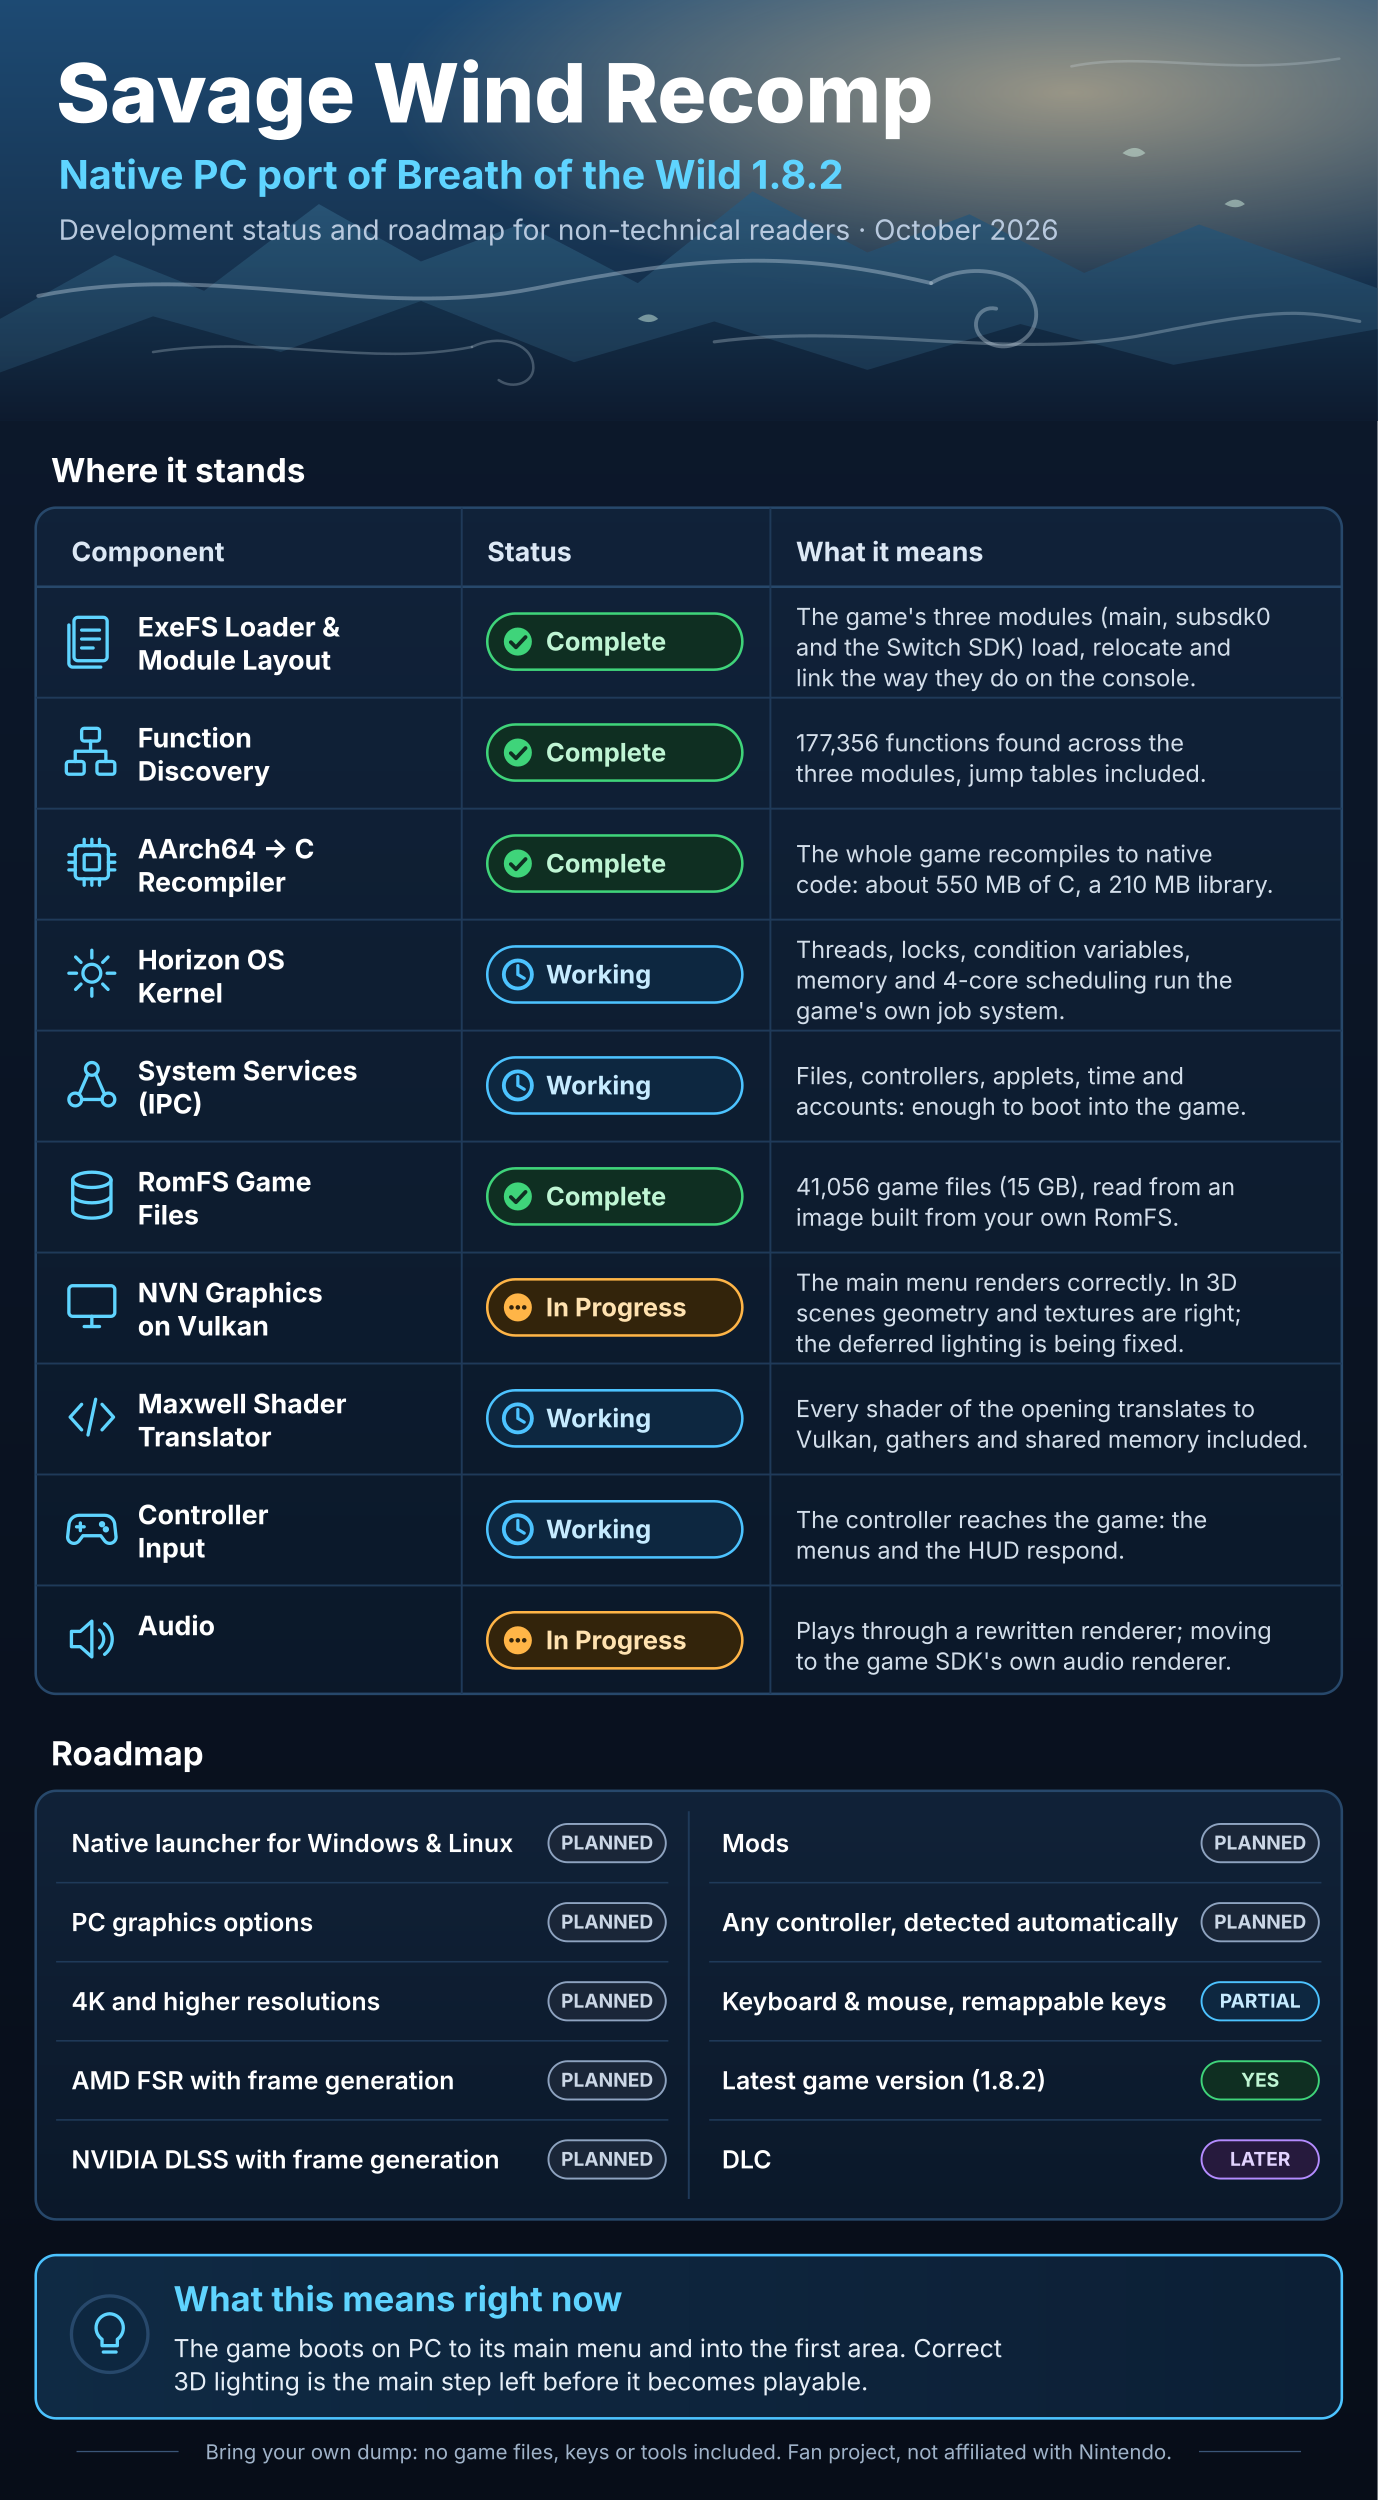
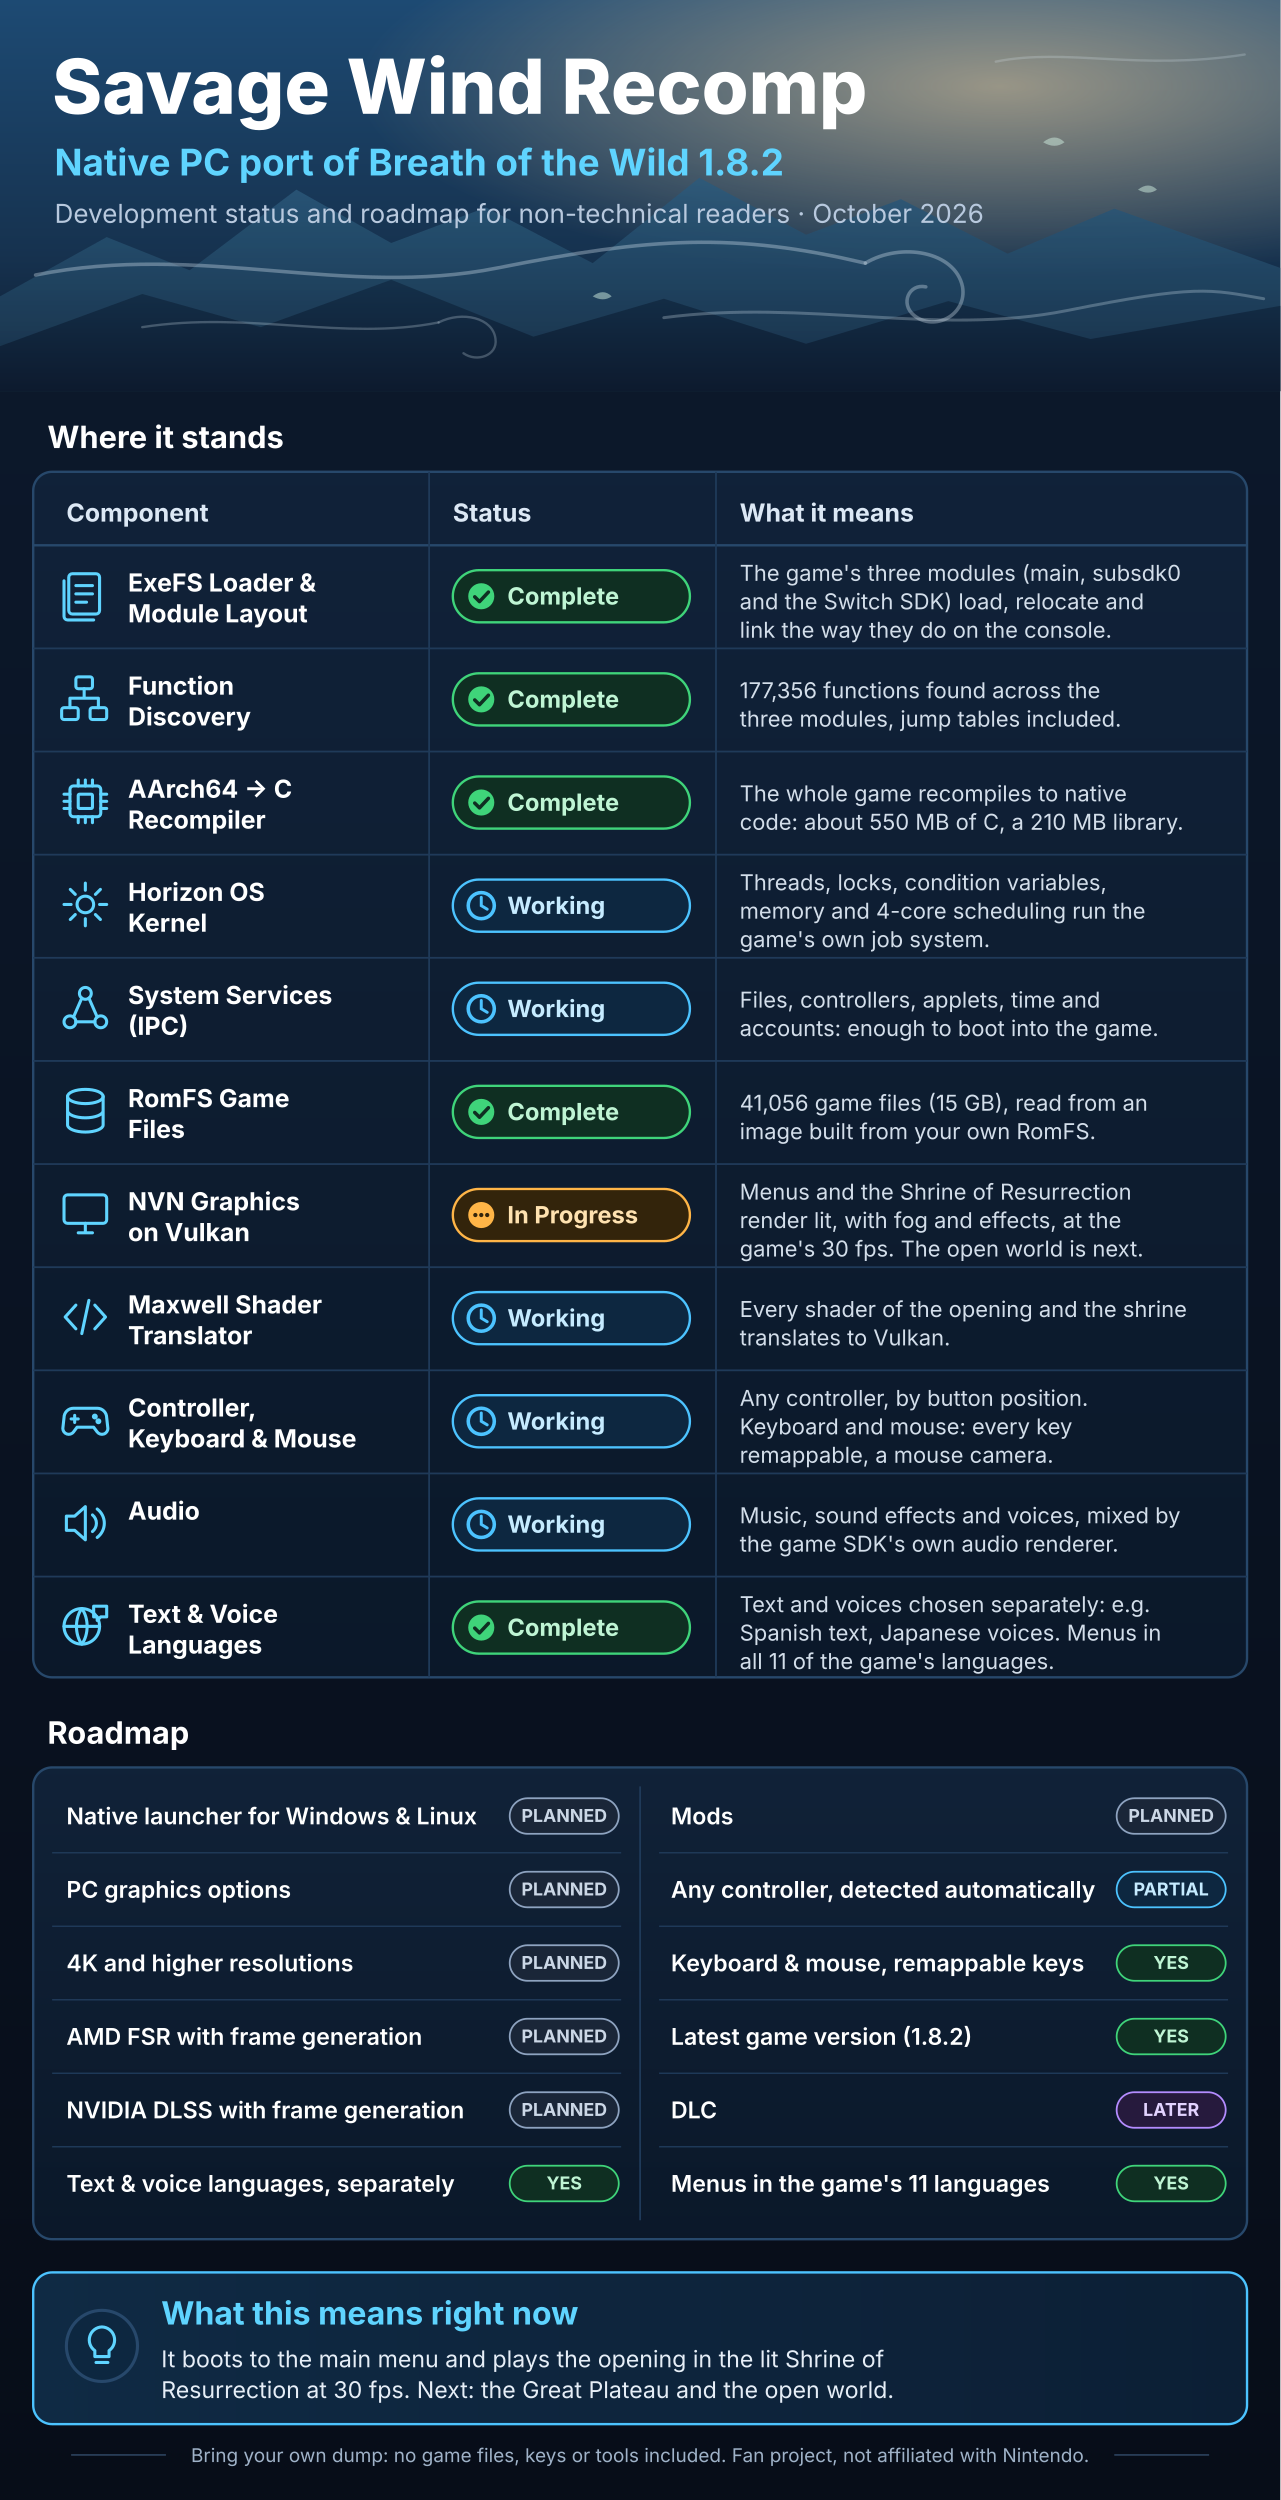
- <svg xmlns="http://www.w3.org/2000/svg" width="1080" height="1960" viewBox="0 0 1080 1960" font-family="Segoe UI, Inter, Helvetica Neue, Arial, sans-serif">
+ <svg xmlns="http://www.w3.org/2000/svg" width="1080" height="2109" viewBox="0 0 1080 2109" font-family="Segoe UI, Inter, Helvetica Neue, Arial, sans-serif">
  <defs>
    <linearGradient id="bg" x1="0" y1="0" x2="0" y2="1">
      <stop offset="0" stop-color="#0d1a2e" />
      <stop offset="1" stop-color="#070d18" />
    </linearGradient>
    <linearGradient id="sky" x1="0" y1="0" x2="0" y2="1">
      <stop offset="0" stop-color="#1d4a73" />
      <stop offset="0.65" stop-color="#16324f" />
      <stop offset="1" stop-color="#0d1a2e" />
    </linearGradient>
    <radialGradient id="glow" cx="0.78" cy="0.22" r="0.5">
      <stop offset="0" stop-color="#ffd9a0" stop-opacity="0.55" />
      <stop offset="1" stop-color="#ffd9a0" stop-opacity="0" />
    </radialGradient>
    <linearGradient id="far" x1="0" y1="0" x2="0" y2="1">
      <stop offset="0" stop-color="#2b5a7c" />
      <stop offset="1" stop-color="#173149" />
    </linearGradient>
    <linearGradient id="near" x1="0" y1="0" x2="0" y2="1">
      <stop offset="0" stop-color="#14304a" />
      <stop offset="1" stop-color="#0d1a2e" />
    </linearGradient>
    <linearGradient id="card" x1="0" y1="0" x2="0" y2="1">
      <stop offset="0" stop-color="#112239" stop-opacity="0.96" />
      <stop offset="1" stop-color="#0b182a" stop-opacity="0.96" />
    </linearGradient>
    <linearGradient id="callout" x1="0" y1="0" x2="1" y2="0">
      <stop offset="0" stop-color="#0f2a44" />
      <stop offset="1" stop-color="#0c1f35" />
    </linearGradient>
  </defs>
-   <rect width="1080" height="1960" fill="url(#bg)" />
+   <rect width="1080" height="2109" fill="url(#bg)" />
  <rect width="1080" height="330" fill="url(#sky)" />
  <rect width="1080" height="330" fill="url(#glow)" />
  <path d="M0 250 L90 200 L160 228 L250 160 L330 205 L410 175 L500 222 L590 150 L680 198 L760 168 L850 214 L940 176 L1080 226 L1080 330 L0 330 Z" fill="url(#far)" opacity="0.85" />
  <path d="M0 292 L120 248 L220 276 L330 236 L450 284 L560 252 L680 290 L800 254 L920 286 L1080 258 L1080 330 L0 330 Z" fill="url(#near)" />
  <g fill="none" stroke="#e8f6ff" stroke-linecap="round">
    <path d="M30 232 C 170 204, 290 252, 420 226 S 620 196, 730 222" stroke-width="3" opacity="0.32" />
    <path d="M730 222 c 30 -18 76 -10 82 20 c 4 24 -24 38 -41 24 c -12 -10 -4 -27 10 -24" stroke-width="3" opacity="0.32" />
    <path d="M560 268 C 680 252, 790 284, 900 262 S 1020 244, 1066 252" stroke-width="2.5" opacity="0.26" />
    <path d="M120 276 C 210 262, 290 288, 370 272" stroke-width="2" opacity="0.24" />
    <path d="M370 272 c 20 -10 46 -4 48 14 c 2 14 -16 20 -27 12" stroke-width="2" opacity="0.24" />
    <path d="M840 52 C 900 40, 960 60, 1050 46" stroke-width="2" opacity="0.2" />
  </g>
  <g fill="#cfeee0" opacity="0.5">
    <path d="M880 120 q 10 -8 18 0 q -8 6 -18 0 z" />
    <path d="M960 160 q 9 -7 16 0 q -7 5 -16 0 z" />
    <path d="M500 250 q 9 -7 16 0 q -7 5 -16 0 z" />
  </g>
  <text x="44" y="96" font-size="64" font-weight="800" fill="#ffffff">Savage Wind Recomp</text>
  <text x="46" y="148" font-size="31" font-weight="700" fill="#5fd4ff">Native PC port of Breath of the Wild 1.8.2</text>
  <text x="46" y="188" font-size="22" fill="#b8c9de">Development status and roadmap for non-technical readers · October 2026</text>
  <text x="40" y="378" font-size="26" font-weight="700" fill="#ffffff">Where it stands</text>
-   <rect x="28" y="398" width="1024" height="930" rx="16" fill="url(#card)" stroke="#27486b" stroke-width="2" />
+   <rect x="28" y="398" width="1024" height="1017" rx="16" fill="url(#card)" stroke="#27486b" stroke-width="2" />
  <g font-size="21" font-weight="700" fill="#dce8f5">
    <text x="56" y="440">Component</text>
    <text x="382" y="440">Status</text>
    <text x="624" y="440">What it means</text>
  </g>
  <line x1="28" y1="460" x2="1052" y2="460" stroke="#27486b" stroke-width="2" />
-   <line x1="362" y1="398" x2="362" y2="1328" stroke="#1f3a59" stroke-width="1.5" />
-   <line x1="604" y1="398" x2="604" y2="1328" stroke="#1f3a59" stroke-width="1.5" />
+   <line x1="362" y1="398" x2="362" y2="1415" stroke="#1f3a59" stroke-width="1.5" />
+   <line x1="604" y1="398" x2="604" y2="1415" stroke="#1f3a59" stroke-width="1.5" />
  <g stroke="#1f3a59" stroke-width="1.5">
    <line x1="28" y1="547" x2="1052" y2="547" />
    <line x1="28" y1="634" x2="1052" y2="634" />
    <line x1="28" y1="721" x2="1052" y2="721" />
    <line x1="28" y1="808" x2="1052" y2="808" />
    <line x1="28" y1="895" x2="1052" y2="895" />
    <line x1="28" y1="982" x2="1052" y2="982" />
    <line x1="28" y1="1069" x2="1052" y2="1069" />
    <line x1="28" y1="1156" x2="1052" y2="1156" />
    <line x1="28" y1="1243" x2="1052" y2="1243" />
+     <line x1="28" y1="1330" x2="1052" y2="1330" />
  </g>
  <g fill="none" stroke="#5fd4ff" stroke-width="2.6" stroke-linecap="round" stroke-linejoin="round">
    <g transform="translate(52,482)">
      <rect x="6" y="2" width="26" height="34" rx="3" />
      <path d="M12 12h14M12 19h14M12 26h9" />
      <path d="M2 8v30a3 3 0 0 0 3 3h22" />
    </g>
    <g transform="translate(52,569)">
      <rect x="12" y="2" width="14" height="10" rx="2" />
      <rect x="0" y="28" width="14" height="10" rx="2" />
      <rect x="24" y="28" width="14" height="10" rx="2" />
      <path d="M19 12v8M7 28v-8h24v8" />
    </g>
    <g transform="translate(52,656)">
      <rect x="7" y="7" width="26" height="26" rx="3" />
      <rect x="14" y="14" width="12" height="12" rx="1" />
      <path d="M14 2v5M20 2v5M26 2v5M14 33v5M20 33v5M26 33v5M2 14h5M2 20h5M2 26h5M33 14h5M33 20h5M33 26h5" />
    </g>
    <g transform="translate(52,743)">
      <circle cx="20" cy="20" r="7" />
      <path d="M20 2v6M20 32v6M2 20h6M32 20h6M7.3 7.3l4.2 4.2M28.5 28.5l4.2 4.2M7.3 32.7l4.2-4.2M28.5 11.5l4.2-4.2" />
    </g>
    <g transform="translate(52,830)">
      <circle cx="20" cy="8" r="5" />
      <circle cx="7" cy="32" r="5" />
      <circle cx="33" cy="32" r="5" />
      <path d="M17 12l-7 16M23 12l7 16M12 32h16" />
    </g>
    <g transform="translate(52,917)">
      <ellipse cx="20" cy="8" rx="15" ry="6" />
      <path d="M5 8v24c0 3.3 6.7 6 15 6s15-2.7 15-6V8M5 20c0 3.3 6.7 6 15 6s15-2.7 15-6" />
    </g>
    <g transform="translate(52,1004)">
      <rect x="2" y="4" width="36" height="24" rx="3" />
      <path d="M14 36h12M20 28v8" />
    </g>
    <g transform="translate(52,1091)">
      <path d="M12 10L3 20l9 10M28 10l9 10-9 10M23 6l-6 28" />
    </g>
    <g transform="translate(52,1178)">
      <path d="M10 10h20a8 8 0 0 1 8 8l1 9a5 5 0 0 1-9 3l-3-4H13l-3 4a5 5 0 0 1-9-3l1-9a8 8 0 0 1 8-8z" />
      <path d="M11 16v6M8 19h6" />
      <circle cx="28" cy="17" r="1.2" />
      <circle cx="31" cy="21" r="1.2" />
    </g>
    <g transform="translate(52,1265)">
      <path d="M4 14h7l9-8v28l-9-8H4z" />
      <path d="M26 13a9 9 0 0 1 0 14M30 8a15 15 0 0 1 0 24" />
+     </g>
+     <g transform="translate(52,1352)">
+       <circle cx="17" cy="20" r="15" />
+       <path d="M2 20h30M17 5c-6 8-6 22 0 30M17 5c6 8 6 22 0 30" />
+       <path d="M27 3h11v9h-5l-3 3v-3h-3z" />
    </g>
  </g>
  <g font-size="21" font-weight="700" fill="#ffffff">
    <text x="108" y="499">ExeFS Loader &amp;</text>
    <text x="108" y="525">Module Layout</text>
    <text x="108" y="586">Function</text>
    <text x="108" y="612">Discovery</text>
    <text x="108" y="673">AArch64 → C</text>
    <text x="108" y="699">Recompiler</text>
    <text x="108" y="760">Horizon OS</text>
    <text x="108" y="786">Kernel</text>
    <text x="108" y="847">System Services</text>
    <text x="108" y="873">(IPC)</text>
    <text x="108" y="934">RomFS Game</text>
    <text x="108" y="960">Files</text>
    <text x="108" y="1021">NVN Graphics</text>
    <text x="108" y="1047">on Vulkan</text>
    <text x="108" y="1108">Maxwell Shader</text>
    <text x="108" y="1134">Translator</text>
-     <text x="108" y="1195">Controller</text>
-     <text x="108" y="1221">Input</text>
+     <text x="108" y="1195">Controller,</text>
+     <text x="108" y="1221">Keyboard &amp; Mouse</text>
    <text x="108" y="1282">Audio</text>
+     <text x="108" y="1369">Text &amp; Voice</text>
+     <text x="108" y="1395">Languages</text>
  </g>
  <g font-size="20" font-weight="700">
    <g transform="translate(382,481)">
      <rect width="200" height="44" rx="22" fill="#0f2f22" stroke="#3fd47a" stroke-width="2" />
      <circle cx="24" cy="22" r="11" fill="#3fd47a" />
      <path d="M18.5 22.5l4 4 7.5-8" fill="none" stroke="#0f2f22" stroke-width="3" stroke-linecap="round" stroke-linejoin="round" />
      <text x="46" y="29" fill="#bff5d4">Complete</text>
    </g>
    <g transform="translate(382,568)">
      <rect width="200" height="44" rx="22" fill="#0f2f22" stroke="#3fd47a" stroke-width="2" />
      <circle cx="24" cy="22" r="11" fill="#3fd47a" />
      <path d="M18.5 22.5l4 4 7.5-8" fill="none" stroke="#0f2f22" stroke-width="3" stroke-linecap="round" stroke-linejoin="round" />
      <text x="46" y="29" fill="#bff5d4">Complete</text>
    </g>
    <g transform="translate(382,655)">
      <rect width="200" height="44" rx="22" fill="#0f2f22" stroke="#3fd47a" stroke-width="2" />
      <circle cx="24" cy="22" r="11" fill="#3fd47a" />
      <path d="M18.5 22.5l4 4 7.5-8" fill="none" stroke="#0f2f22" stroke-width="3" stroke-linecap="round" stroke-linejoin="round" />
      <text x="46" y="29" fill="#bff5d4">Complete</text>
    </g>
    <g transform="translate(382,742)">
      <rect width="200" height="44" rx="22" fill="#0d2740" stroke="#4cc3ff" stroke-width="2" />
      <circle cx="24" cy="22" r="11" fill="none" stroke="#4cc3ff" stroke-width="3" />
      <path d="M24 15v7l5 3" fill="none" stroke="#4cc3ff" stroke-width="2.5" stroke-linecap="round" />
      <text x="46" y="29" fill="#c6ebff">Working</text>
    </g>
    <g transform="translate(382,829)">
      <rect width="200" height="44" rx="22" fill="#0d2740" stroke="#4cc3ff" stroke-width="2" />
      <circle cx="24" cy="22" r="11" fill="none" stroke="#4cc3ff" stroke-width="3" />
      <path d="M24 15v7l5 3" fill="none" stroke="#4cc3ff" stroke-width="2.5" stroke-linecap="round" />
      <text x="46" y="29" fill="#c6ebff">Working</text>
    </g>
    <g transform="translate(382,916)">
      <rect width="200" height="44" rx="22" fill="#0f2f22" stroke="#3fd47a" stroke-width="2" />
      <circle cx="24" cy="22" r="11" fill="#3fd47a" />
      <path d="M18.5 22.5l4 4 7.5-8" fill="none" stroke="#0f2f22" stroke-width="3" stroke-linecap="round" stroke-linejoin="round" />
      <text x="46" y="29" fill="#bff5d4">Complete</text>
    </g>
    <g transform="translate(382,1003)">
      <rect width="200" height="44" rx="22" fill="#33240b" stroke="#ffb547" stroke-width="2" />
      <circle cx="24" cy="22" r="11" fill="#ffb547" />
      <circle cx="19" cy="22" r="1.8" fill="#33240b" />
      <circle cx="24" cy="22" r="1.8" fill="#33240b" />
      <circle cx="29" cy="22" r="1.8" fill="#33240b" />
      <text x="46" y="29" fill="#ffe2b0">In Progress</text>
    </g>
    <g transform="translate(382,1090)">
      <rect width="200" height="44" rx="22" fill="#0d2740" stroke="#4cc3ff" stroke-width="2" />
      <circle cx="24" cy="22" r="11" fill="none" stroke="#4cc3ff" stroke-width="3" />
      <path d="M24 15v7l5 3" fill="none" stroke="#4cc3ff" stroke-width="2.5" stroke-linecap="round" />
      <text x="46" y="29" fill="#c6ebff">Working</text>
    </g>
    <g transform="translate(382,1177)">
      <rect width="200" height="44" rx="22" fill="#0d2740" stroke="#4cc3ff" stroke-width="2" />
      <circle cx="24" cy="22" r="11" fill="none" stroke="#4cc3ff" stroke-width="3" />
      <path d="M24 15v7l5 3" fill="none" stroke="#4cc3ff" stroke-width="2.5" stroke-linecap="round" />
      <text x="46" y="29" fill="#c6ebff">Working</text>
    </g>
    <g transform="translate(382,1264)">
-       <rect width="200" height="44" rx="22" fill="#33240b" stroke="#ffb547" stroke-width="2" />
-       <circle cx="24" cy="22" r="11" fill="#ffb547" />
-       <circle cx="19" cy="22" r="1.8" fill="#33240b" />
-       <circle cx="24" cy="22" r="1.8" fill="#33240b" />
-       <circle cx="29" cy="22" r="1.8" fill="#33240b" />
-       <text x="46" y="29" fill="#ffe2b0">In Progress</text>
+       <rect width="200" height="44" rx="22" fill="#0d2740" stroke="#4cc3ff" stroke-width="2" />
+       <circle cx="24" cy="22" r="11" fill="none" stroke="#4cc3ff" stroke-width="3" />
+       <path d="M24 15v7l5 3" fill="none" stroke="#4cc3ff" stroke-width="2.5" stroke-linecap="round" />
+       <text x="46" y="29" fill="#c6ebff">Working</text>
+     </g>
+     <g transform="translate(382,1351)">
+       <rect width="200" height="44" rx="22" fill="#0f2f22" stroke="#3fd47a" stroke-width="2" />
+       <circle cx="24" cy="22" r="11" fill="#3fd47a" />
+       <path d="M18.5 22.5l4 4 7.5-8" fill="none" stroke="#0f2f22" stroke-width="3" stroke-linecap="round" stroke-linejoin="round" />
+       <text x="46" y="29" fill="#bff5d4">Complete</text>
    </g>
  </g>
  <g font-size="18.5" fill="#d3deea">
    <text x="624" y="490">The game's three modules (main, subsdk0</text>
    <text x="624" y="514">and the Switch SDK) load, relocate and</text>
    <text x="624" y="538">link the way they do on the console.</text>
    <text x="624" y="589">177,356 functions found across the</text>
    <text x="624" y="613">three modules, jump tables included.</text>
    <text x="624" y="676">The whole game recompiles to native</text>
    <text x="624" y="700">code: about 550 MB of C, a 210 MB library.</text>
    <text x="624" y="751">Threads, locks, condition variables,</text>
    <text x="624" y="775">memory and 4-core scheduling run the</text>
    <text x="624" y="799">game's own job system.</text>
    <text x="624" y="850">Files, controllers, applets, time and</text>
    <text x="624" y="874">accounts: enough to boot into the game.</text>
    <text x="624" y="937">41,056 game files (15 GB), read from an</text>
    <text x="624" y="961">image built from your own RomFS.</text>
-     <text x="624" y="1012">The main menu renders correctly. In 3D</text>
-     <text x="624" y="1036">scenes geometry and textures are right;</text>
-     <text x="624" y="1060">the deferred lighting is being fixed.</text>
-     <text x="624" y="1111">Every shader of the opening translates to</text>
-     <text x="624" y="1135">Vulkan, gathers and shared memory included.</text>
-     <text x="624" y="1198">The controller reaches the game: the</text>
-     <text x="624" y="1222">menus and the HUD respond.</text>
-     <text x="624" y="1285">Plays through a rewritten renderer; moving</text>
-     <text x="624" y="1309">to the game SDK's own audio renderer.</text>
-   </g>
-   <text x="40" y="1384" font-size="26" font-weight="700" fill="#ffffff">Roadmap</text>
-   <rect x="28" y="1404" width="1024" height="336" rx="16" fill="url(#card)" stroke="#27486b" stroke-width="2" />
-   <line x1="540" y1="1420" x2="540" y2="1724" stroke="#1f3a59" stroke-width="1.5" />
-   <g font-size="19.5" font-weight="600" fill="#ffffff">
-     <text x="56" y="1452">Native launcher for Windows &amp; Linux</text>
-     <text x="56" y="1514">PC graphics options</text>
-     <text x="56" y="1576">4K and higher resolutions</text>
-     <text x="56" y="1638">AMD FSR with frame generation</text>
-     <text x="56" y="1700">NVIDIA DLSS with frame generation</text>
-     <text x="566" y="1452">Mods</text>
-     <text x="566" y="1514">Any controller, detected automatically</text>
-     <text x="566" y="1576">Keyboard &amp; mouse, remappable keys</text>
-     <text x="566" y="1638">Latest game version (1.8.2)</text>
-     <text x="566" y="1700">DLC</text>
-   </g>
-   <g font-size="15" font-weight="700" text-anchor="middle">
-     <g transform="translate(430,1430)">
-       <rect width="92" height="30" rx="15" fill="#1a2638" stroke="#8ea3c0" stroke-width="1.5" />
-       <text x="46" y="20" fill="#cbd7e6">PLANNED</text>
-     </g>
-     <g transform="translate(430,1492)">
-       <rect width="92" height="30" rx="15" fill="#1a2638" stroke="#8ea3c0" stroke-width="1.5" />
-       <text x="46" y="20" fill="#cbd7e6">PLANNED</text>
-     </g>
-     <g transform="translate(430,1554)">
-       <rect width="92" height="30" rx="15" fill="#1a2638" stroke="#8ea3c0" stroke-width="1.5" />
-       <text x="46" y="20" fill="#cbd7e6">PLANNED</text>
-     </g>
-     <g transform="translate(430,1616)">
-       <rect width="92" height="30" rx="15" fill="#1a2638" stroke="#8ea3c0" stroke-width="1.5" />
-       <text x="46" y="20" fill="#cbd7e6">PLANNED</text>
-     </g>
-     <g transform="translate(430,1678)">
-       <rect width="92" height="30" rx="15" fill="#1a2638" stroke="#8ea3c0" stroke-width="1.5" />
-       <text x="46" y="20" fill="#cbd7e6">PLANNED</text>
-     </g>
-     <g transform="translate(942,1430)">
-       <rect width="92" height="30" rx="15" fill="#1a2638" stroke="#8ea3c0" stroke-width="1.5" />
-       <text x="46" y="20" fill="#cbd7e6">PLANNED</text>
-     </g>
-     <g transform="translate(942,1492)">
-       <rect width="92" height="30" rx="15" fill="#1a2638" stroke="#8ea3c0" stroke-width="1.5" />
-       <text x="46" y="20" fill="#cbd7e6">PLANNED</text>
-     </g>
-     <g transform="translate(942,1554)">
-       <rect width="92" height="30" rx="15" fill="#0d2740" stroke="#4cc3ff" stroke-width="1.5" />
-       <text x="46" y="20" fill="#c6ebff">PARTIAL</text>
-     </g>
-     <g transform="translate(942,1616)">
-       <rect width="92" height="30" rx="15" fill="#0f2f22" stroke="#3fd47a" stroke-width="1.5" />
-       <text x="46" y="20" fill="#bff5d4">YES</text>
-     </g>
-     <g transform="translate(942,1678)">
-       <rect width="92" height="30" rx="15" fill="#261a3d" stroke="#b48cff" stroke-width="1.5" />
-       <text x="46" y="20" fill="#e2d3ff">LATER</text>
-     </g>
-   </g>
-   <g stroke="#1f3a59" stroke-width="1.2">
-     <line x1="44" y1="1476" x2="524" y2="1476" />
-     <line x1="44" y1="1538" x2="524" y2="1538" />
-     <line x1="44" y1="1600" x2="524" y2="1600" />
-     <line x1="44" y1="1662" x2="524" y2="1662" />
-     <line x1="556" y1="1476" x2="1036" y2="1476" />
-     <line x1="556" y1="1538" x2="1036" y2="1538" />
-     <line x1="556" y1="1600" x2="1036" y2="1600" />
-     <line x1="556" y1="1662" x2="1036" y2="1662" />
-   </g>
-   <rect x="28" y="1768" width="1024" height="128" rx="16" fill="url(#callout)" stroke="#4cc3ff" stroke-width="2" />
-   <g transform="translate(56,1800)" fill="none" stroke="#5fd4ff" stroke-width="2.6" stroke-linecap="round" stroke-linejoin="round">
-     <circle cx="30" cy="30" r="30" fill="#0d2740" stroke="#27486b" />
-     <path d="M30 14a11 11 0 0 0-6 20v5h12v-5a11 11 0 0 0-6-20zM25 44h10" />
-   </g>
-   <text x="136" y="1812" font-size="27" font-weight="700" fill="#5fd4ff">What this means right now</text>
-   <text x="136" y="1848" font-size="19.5" fill="#e6eef7">The game boots on PC to its main menu and into the first area. Correct</text>
-   <text x="136" y="1874" font-size="19.5" fill="#e6eef7">3D lighting is the main step left before it becomes playable.</text>
-   <line x1="60" y1="1922" x2="140" y2="1922" stroke="#3a5577" />
-   <line x1="940" y1="1922" x2="1020" y2="1922" stroke="#3a5577" />
-   <text x="540" y="1928" font-size="16" fill="#9fb2c8" text-anchor="middle">Bring your own dump: no game files, keys or tools included. Fan project, not affiliated with Nintendo.</text>
+     <text x="624" y="1012">Menus and the Shrine of Resurrection</text>
+     <text x="624" y="1036">render lit, with fog and effects, at the</text>
+     <text x="624" y="1060">game's 30 fps. The open world is next.</text>
+     <text x="624" y="1111">Every shader of the opening and the shrine</text>
+     <text x="624" y="1135">translates to Vulkan.</text>
+     <text x="624" y="1186">Any controller, by button position.</text>
+     <text x="624" y="1210">Keyboard and mouse: every key</text>
+     <text x="624" y="1234">remappable, a mouse camera.</text>
+     <text x="624" y="1285">Music, sound effects and voices, mixed by</text>
+     <text x="624" y="1309">the game SDK's own audio renderer.</text>
+     <text x="624" y="1360">Text and voices chosen separately: e.g.</text>
+     <text x="624" y="1384">Spanish text, Japanese voices. Menus in</text>
+     <text x="624" y="1408">all 11 of the game's languages.</text>
+   </g>
+   <g transform="translate(0,87)">
+     <text x="40" y="1384" font-size="26" font-weight="700" fill="#ffffff">Roadmap</text>
+     <rect x="28" y="1404" width="1024" height="398" rx="16" fill="url(#card)" stroke="#27486b" stroke-width="2" />
+     <line x1="540" y1="1420" x2="540" y2="1786" stroke="#1f3a59" stroke-width="1.5" />
+     <g font-size="19.5" font-weight="600" fill="#ffffff">
+       <text x="56" y="1452">Native launcher for Windows &amp; Linux</text>
+       <text x="56" y="1514">PC graphics options</text>
+       <text x="56" y="1576">4K and higher resolutions</text>
+       <text x="56" y="1638">AMD FSR with frame generation</text>
+       <text x="56" y="1700">NVIDIA DLSS with frame generation</text>
+       <text x="566" y="1452">Mods</text>
+       <text x="566" y="1514">Any controller, detected automatically</text>
+       <text x="566" y="1576">Keyboard &amp; mouse, remappable keys</text>
+       <text x="566" y="1638">Latest game version (1.8.2)</text>
+       <text x="566" y="1700">DLC</text>
+       <text x="56" y="1762">Text &amp; voice languages, separately</text>
+       <text x="566" y="1762">Menus in the game's 11 languages</text>
+     </g>
+     <g font-size="15" font-weight="700" text-anchor="middle">
+       <g transform="translate(430,1430)">
+         <rect width="92" height="30" rx="15" fill="#1a2638" stroke="#8ea3c0" stroke-width="1.5" />
+         <text x="46" y="20" fill="#cbd7e6">PLANNED</text>
+       </g>
+       <g transform="translate(430,1492)">
+         <rect width="92" height="30" rx="15" fill="#1a2638" stroke="#8ea3c0" stroke-width="1.5" />
+         <text x="46" y="20" fill="#cbd7e6">PLANNED</text>
+       </g>
+       <g transform="translate(430,1554)">
+         <rect width="92" height="30" rx="15" fill="#1a2638" stroke="#8ea3c0" stroke-width="1.5" />
+         <text x="46" y="20" fill="#cbd7e6">PLANNED</text>
+       </g>
+       <g transform="translate(430,1616)">
+         <rect width="92" height="30" rx="15" fill="#1a2638" stroke="#8ea3c0" stroke-width="1.5" />
+         <text x="46" y="20" fill="#cbd7e6">PLANNED</text>
+       </g>
+       <g transform="translate(430,1678)">
+         <rect width="92" height="30" rx="15" fill="#1a2638" stroke="#8ea3c0" stroke-width="1.5" />
+         <text x="46" y="20" fill="#cbd7e6">PLANNED</text>
+       </g>
+       <g transform="translate(942,1430)">
+         <rect width="92" height="30" rx="15" fill="#1a2638" stroke="#8ea3c0" stroke-width="1.5" />
+         <text x="46" y="20" fill="#cbd7e6">PLANNED</text>
+       </g>
+       <g transform="translate(942,1492)">
+         <rect width="92" height="30" rx="15" fill="#0d2740" stroke="#4cc3ff" stroke-width="1.5" />
+         <text x="46" y="20" fill="#c6ebff">PARTIAL</text>
+       </g>
+       <g transform="translate(942,1554)">
+         <rect width="92" height="30" rx="15" fill="#0f2f22" stroke="#3fd47a" stroke-width="1.5" />
+         <text x="46" y="20" fill="#bff5d4">YES</text>
+       </g>
+       <g transform="translate(942,1616)">
+         <rect width="92" height="30" rx="15" fill="#0f2f22" stroke="#3fd47a" stroke-width="1.5" />
+         <text x="46" y="20" fill="#bff5d4">YES</text>
+       </g>
+       <g transform="translate(942,1678)">
+         <rect width="92" height="30" rx="15" fill="#261a3d" stroke="#b48cff" stroke-width="1.5" />
+         <text x="46" y="20" fill="#e2d3ff">LATER</text>
+       </g>
+       <g transform="translate(430,1740)">
+         <rect width="92" height="30" rx="15" fill="#0f2f22" stroke="#3fd47a" stroke-width="1.5" />
+         <text x="46" y="20" fill="#bff5d4">YES</text>
+       </g>
+       <g transform="translate(942,1740)">
+         <rect width="92" height="30" rx="15" fill="#0f2f22" stroke="#3fd47a" stroke-width="1.5" />
+         <text x="46" y="20" fill="#bff5d4">YES</text>
+       </g>
+     </g>
+     <g stroke="#1f3a59" stroke-width="1.2">
+       <line x1="44" y1="1476" x2="524" y2="1476" />
+       <line x1="44" y1="1538" x2="524" y2="1538" />
+       <line x1="44" y1="1600" x2="524" y2="1600" />
+       <line x1="44" y1="1662" x2="524" y2="1662" />
+       <line x1="556" y1="1476" x2="1036" y2="1476" />
+       <line x1="556" y1="1538" x2="1036" y2="1538" />
+       <line x1="556" y1="1600" x2="1036" y2="1600" />
+       <line x1="556" y1="1662" x2="1036" y2="1662" />
+       <line x1="44" y1="1724" x2="524" y2="1724" />
+       <line x1="556" y1="1724" x2="1036" y2="1724" />
+     </g>
+   </g>
+   <g transform="translate(0,149)">
+     <rect x="28" y="1768" width="1024" height="128" rx="16" fill="url(#callout)" stroke="#4cc3ff" stroke-width="2" />
+     <g transform="translate(56,1800)" fill="none" stroke="#5fd4ff" stroke-width="2.6" stroke-linecap="round" stroke-linejoin="round">
+       <circle cx="30" cy="30" r="30" fill="#0d2740" stroke="#27486b" />
+       <path d="M30 14a11 11 0 0 0-6 20v5h12v-5a11 11 0 0 0-6-20zM25 44h10" />
+     </g>
+     <text x="136" y="1812" font-size="27" font-weight="700" fill="#5fd4ff">What this means right now</text>
+     <text x="136" y="1848" font-size="19.5" fill="#e6eef7">It boots to the main menu and plays the opening in the lit Shrine of</text>
+     <text x="136" y="1874" font-size="19.5" fill="#e6eef7">Resurrection at 30 fps. Next: the Great Plateau and the open world.</text>
+     <line x1="60" y1="1922" x2="140" y2="1922" stroke="#3a5577" />
+     <line x1="940" y1="1922" x2="1020" y2="1922" stroke="#3a5577" />
+     <text x="540" y="1928" font-size="16" fill="#9fb2c8" text-anchor="middle">Bring your own dump: no game files, keys or tools included. Fan project, not affiliated with Nintendo.</text>
+   </g>
</svg>
